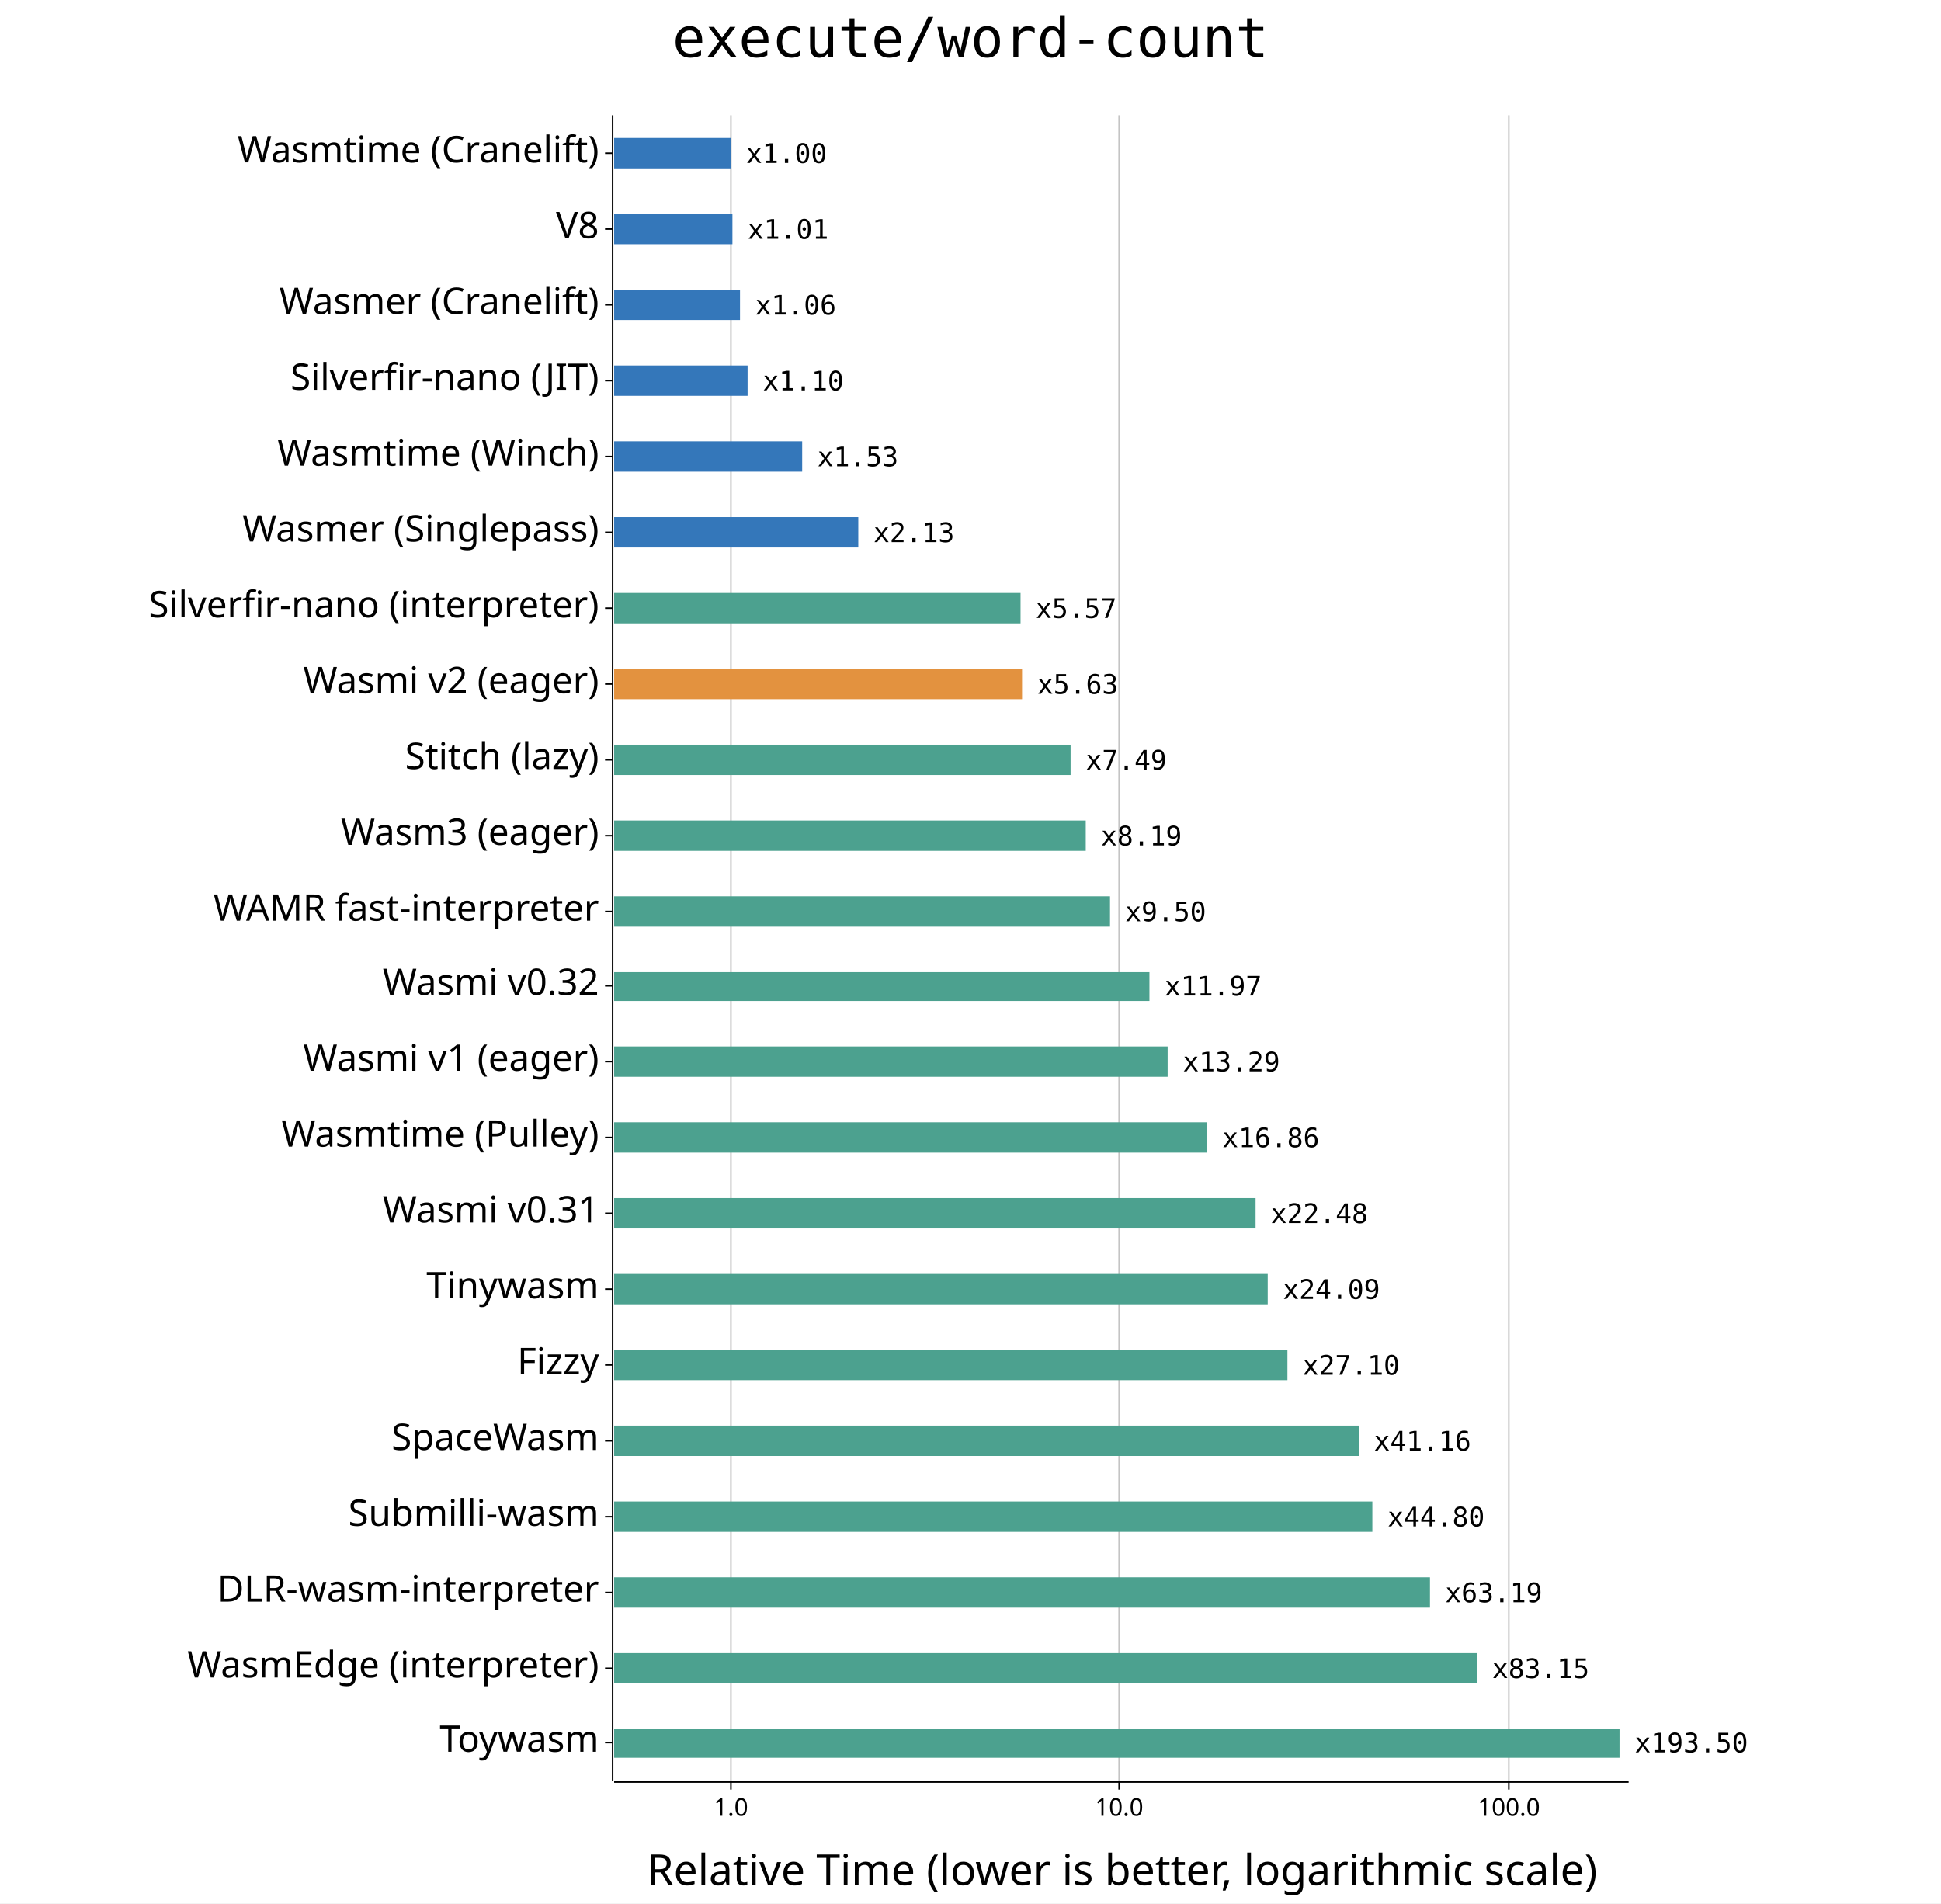
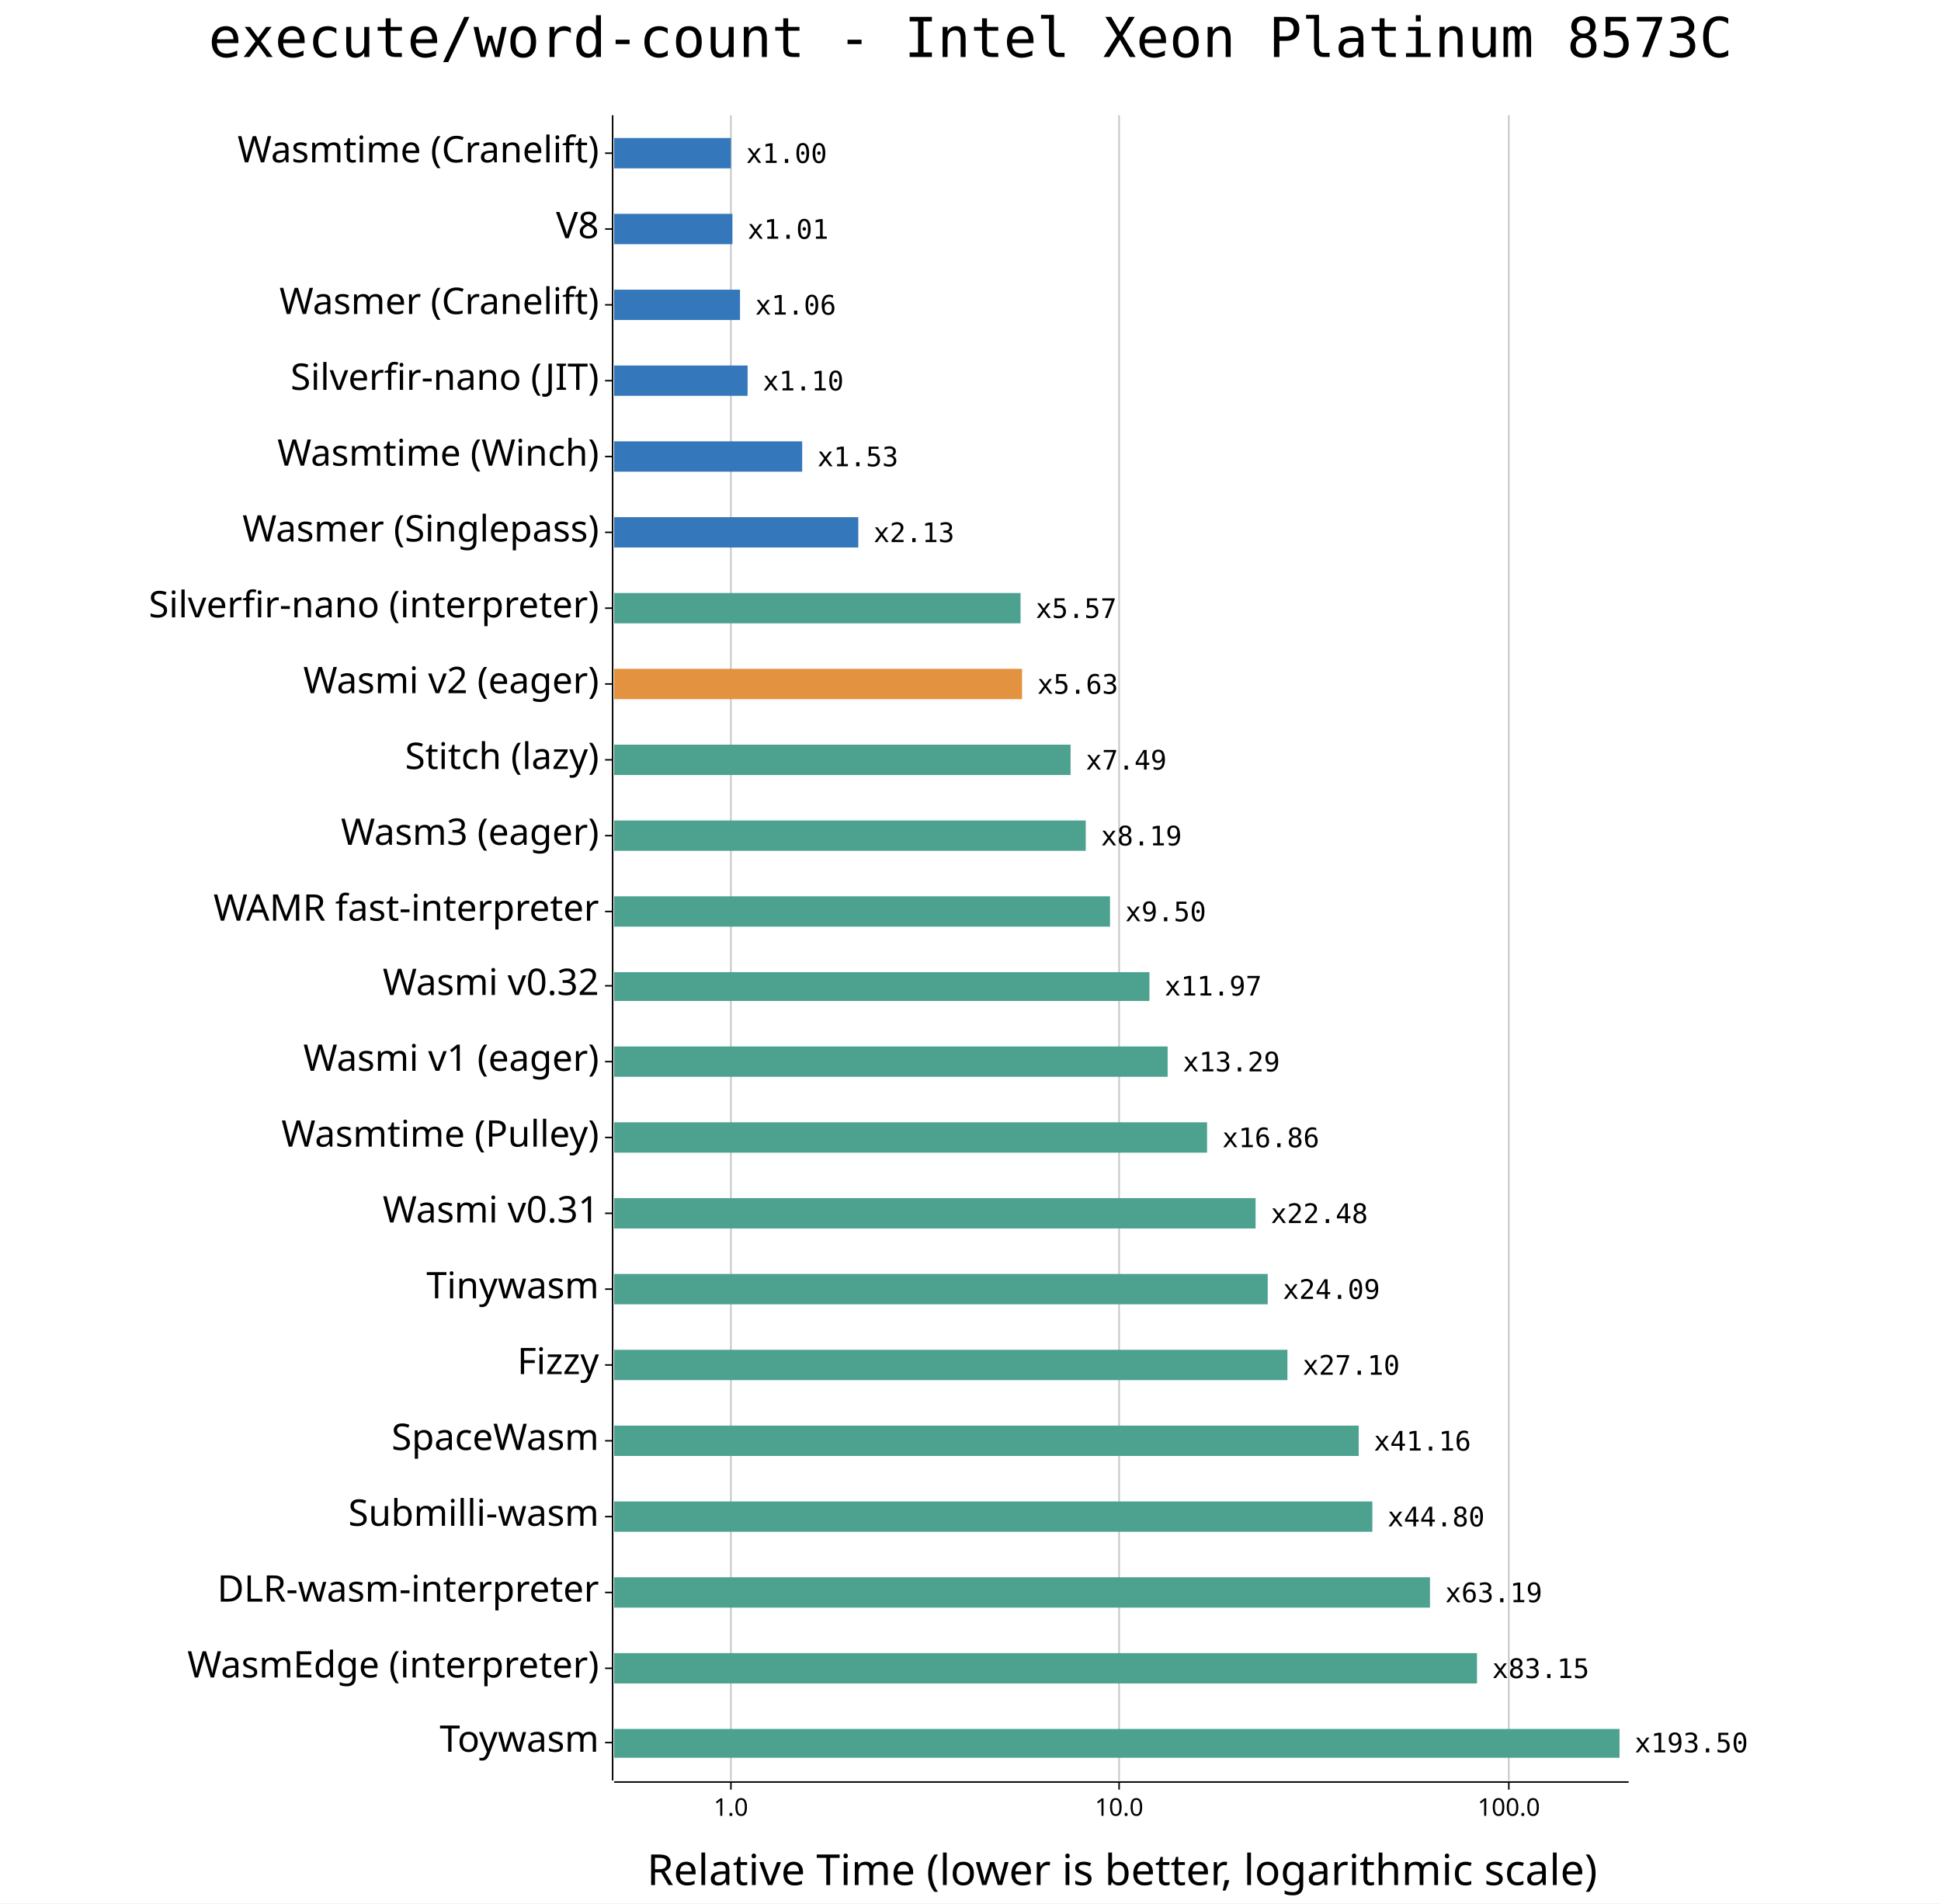
<svg xmlns="http://www.w3.org/2000/svg" width="1280" height="1255" viewBox="0 0 1280 1255">
  <rect x="0" y="0" width="1280" height="1255" opacity="1" fill="#FFFFFF" stroke="none" />
  <text x="640" y="10" dy="0.76em" text-anchor="middle" font-family="monospace" font-size="36.29" opacity="1" fill="#000000">
- execute/word-count
+ execute/word-count - Intel Xeon Platinum 8573C
</text>
  <line opacity="0.1" stroke="#000000" stroke-width="1" x1="482" y1="1174" x2="482" y2="76" />
  <line opacity="0.1" stroke="#000000" stroke-width="1" x1="738" y1="1174" x2="738" y2="76" />
  <line opacity="0.1" stroke="#000000" stroke-width="1" x1="995" y1="1174" x2="995" y2="76" />
  <text x="5" y="625" dy="0.76em" text-anchor="middle" font-family="sans-serif" font-size="28.226" opacity="1" fill="#000000" transform="rotate(270, 5, 625)">

</text>
  <text x="740" y="1250" dy="-0.5ex" text-anchor="middle" font-family="sans-serif" font-size="28.226" opacity="1" fill="#000000">
Relative Time (lower is better, logarithmic scale)
</text>
  <line opacity="0.15" stroke="#000000" stroke-width="1" x1="482" y1="1174" x2="482" y2="76" />
  <line opacity="0.15" stroke="#000000" stroke-width="1" x1="738" y1="1174" x2="738" y2="76" />
  <line opacity="0.15" stroke="#000000" stroke-width="1" x1="995" y1="1174" x2="995" y2="76" />
  <polyline fill="none" opacity="1" stroke="#000000" stroke-width="1" points="404,76 404,1174 " />
  <text x="395" y="1149" dy="0.5ex" text-anchor="end" font-family="sans-serif" font-size="24.194" opacity="1" fill="#000000">
Toywasm
</text>
  <polyline fill="none" opacity="1" stroke="#000000" stroke-width="1" points="399,1149 404,1149 " />
  <text x="395" y="1100" dy="0.5ex" text-anchor="end" font-family="sans-serif" font-size="24.194" opacity="1" fill="#000000">
WasmEdge (interpreter)
</text>
  <polyline fill="none" opacity="1" stroke="#000000" stroke-width="1" points="399,1100 404,1100 " />
  <text x="395" y="1050" dy="0.5ex" text-anchor="end" font-family="sans-serif" font-size="24.194" opacity="1" fill="#000000">
DLR-wasm-interpreter
</text>
  <polyline fill="none" opacity="1" stroke="#000000" stroke-width="1" points="399,1050 404,1050 " />
  <text x="395" y="1000" dy="0.5ex" text-anchor="end" font-family="sans-serif" font-size="24.194" opacity="1" fill="#000000">
Submilli-wasm
</text>
  <polyline fill="none" opacity="1" stroke="#000000" stroke-width="1" points="399,1000 404,1000 " />
  <text x="395" y="950" dy="0.5ex" text-anchor="end" font-family="sans-serif" font-size="24.194" opacity="1" fill="#000000">
SpaceWasm
</text>
  <polyline fill="none" opacity="1" stroke="#000000" stroke-width="1" points="399,950 404,950 " />
  <text x="395" y="900" dy="0.5ex" text-anchor="end" font-family="sans-serif" font-size="24.194" opacity="1" fill="#000000">
Fizzy
</text>
  <polyline fill="none" opacity="1" stroke="#000000" stroke-width="1" points="399,900 404,900 " />
  <text x="395" y="850" dy="0.5ex" text-anchor="end" font-family="sans-serif" font-size="24.194" opacity="1" fill="#000000">
Tinywasm
</text>
  <polyline fill="none" opacity="1" stroke="#000000" stroke-width="1" points="399,850 404,850 " />
  <text x="395" y="800" dy="0.5ex" text-anchor="end" font-family="sans-serif" font-size="24.194" opacity="1" fill="#000000">
Wasmi v0.31
</text>
  <polyline fill="none" opacity="1" stroke="#000000" stroke-width="1" points="399,800 404,800 " />
  <text x="395" y="750" dy="0.5ex" text-anchor="end" font-family="sans-serif" font-size="24.194" opacity="1" fill="#000000">
Wasmtime (Pulley)
</text>
  <polyline fill="none" opacity="1" stroke="#000000" stroke-width="1" points="399,750 404,750 " />
  <text x="395" y="700" dy="0.5ex" text-anchor="end" font-family="sans-serif" font-size="24.194" opacity="1" fill="#000000">
Wasmi v1 (eager)
</text>
  <polyline fill="none" opacity="1" stroke="#000000" stroke-width="1" points="399,700 404,700 " />
  <text x="395" y="650" dy="0.5ex" text-anchor="end" font-family="sans-serif" font-size="24.194" opacity="1" fill="#000000">
Wasmi v0.32
</text>
  <polyline fill="none" opacity="1" stroke="#000000" stroke-width="1" points="399,650 404,650 " />
  <text x="395" y="601" dy="0.5ex" text-anchor="end" font-family="sans-serif" font-size="24.194" opacity="1" fill="#000000">
WAMR fast-interpreter
</text>
  <polyline fill="none" opacity="1" stroke="#000000" stroke-width="1" points="399,601 404,601 " />
  <text x="395" y="551" dy="0.5ex" text-anchor="end" font-family="sans-serif" font-size="24.194" opacity="1" fill="#000000">
Wasm3 (eager)
</text>
  <polyline fill="none" opacity="1" stroke="#000000" stroke-width="1" points="399,551 404,551 " />
  <text x="395" y="501" dy="0.5ex" text-anchor="end" font-family="sans-serif" font-size="24.194" opacity="1" fill="#000000">
Stitch (lazy)
</text>
  <polyline fill="none" opacity="1" stroke="#000000" stroke-width="1" points="399,501 404,501 " />
  <text x="395" y="451" dy="0.5ex" text-anchor="end" font-family="sans-serif" font-size="24.194" opacity="1" fill="#000000">
Wasmi v2 (eager)
</text>
  <polyline fill="none" opacity="1" stroke="#000000" stroke-width="1" points="399,451 404,451 " />
  <text x="395" y="401" dy="0.5ex" text-anchor="end" font-family="sans-serif" font-size="24.194" opacity="1" fill="#000000">
Silverfir-nano (interpreter)
</text>
  <polyline fill="none" opacity="1" stroke="#000000" stroke-width="1" points="399,401 404,401 " />
  <text x="395" y="351" dy="0.5ex" text-anchor="end" font-family="sans-serif" font-size="24.194" opacity="1" fill="#000000">
Wasmer (Singlepass)
</text>
  <polyline fill="none" opacity="1" stroke="#000000" stroke-width="1" points="399,351 404,351 " />
  <text x="395" y="301" dy="0.5ex" text-anchor="end" font-family="sans-serif" font-size="24.194" opacity="1" fill="#000000">
Wasmtime (Winch)
</text>
  <polyline fill="none" opacity="1" stroke="#000000" stroke-width="1" points="399,301 404,301 " />
  <text x="395" y="251" dy="0.5ex" text-anchor="end" font-family="sans-serif" font-size="24.194" opacity="1" fill="#000000">
Silverfir-nano (JIT)
</text>
  <polyline fill="none" opacity="1" stroke="#000000" stroke-width="1" points="399,251 404,251 " />
  <text x="395" y="201" dy="0.5ex" text-anchor="end" font-family="sans-serif" font-size="24.194" opacity="1" fill="#000000">
Wasmer (Cranelift)
</text>
  <polyline fill="none" opacity="1" stroke="#000000" stroke-width="1" points="399,201 404,201 " />
  <text x="395" y="151" dy="0.5ex" text-anchor="end" font-family="sans-serif" font-size="24.194" opacity="1" fill="#000000">
V8
</text>
  <polyline fill="none" opacity="1" stroke="#000000" stroke-width="1" points="399,151 404,151 " />
  <text x="395" y="101" dy="0.5ex" text-anchor="end" font-family="sans-serif" font-size="24.194" opacity="1" fill="#000000">
Wasmtime (Cranelift)
</text>
  <polyline fill="none" opacity="1" stroke="#000000" stroke-width="1" points="399,101 404,101 " />
  <polyline fill="none" opacity="1" stroke="#000000" stroke-width="1" points="405,1175 1074,1175 " />
  <text x="482" y="1185" dy="0.76em" text-anchor="middle" font-family="sans-serif" font-size="16.129" opacity="1" fill="#000000">
1.0
</text>
  <polyline fill="none" opacity="1" stroke="#000000" stroke-width="1" points="482,1175 482,1180 " />
  <text x="738" y="1185" dy="0.76em" text-anchor="middle" font-family="sans-serif" font-size="16.129" opacity="1" fill="#000000">
10.0
</text>
  <polyline fill="none" opacity="1" stroke="#000000" stroke-width="1" points="738,1175 738,1180 " />
  <text x="995" y="1185" dy="0.76em" text-anchor="middle" font-family="sans-serif" font-size="16.129" opacity="1" fill="#000000">
100.0
</text>
  <polyline fill="none" opacity="1" stroke="#000000" stroke-width="1" points="995,1175 995,1180 " />
+   <rect x="405" y="790" width="423" height="20" opacity="1" fill="#4CA18F" stroke="none" />
+   <rect x="405" y="990" width="500" height="20" opacity="1" fill="#4CA18F" stroke="none" />
+   <rect x="405" y="591" width="327" height="20" opacity="1" fill="#4CA18F" stroke="none" />
+   <rect x="405" y="541" width="311" height="20" opacity="1" fill="#4CA18F" stroke="none" />
+   <rect x="405" y="890" width="444" height="20" opacity="1" fill="#4CA18F" stroke="none" />
+   <rect x="405" y="1040" width="538" height="20" opacity="1" fill="#4CA18F" stroke="none" />
+   <rect x="405" y="141" width="78" height="20" opacity="1" fill="#3477BA" stroke="none" />
+   <rect x="405" y="91" width="77" height="20" opacity="1" fill="#3477BA" stroke="none" />
+   <rect x="405" y="690" width="365" height="20" opacity="1" fill="#4CA18F" stroke="none" />
+   <rect x="405" y="740" width="391" height="20" opacity="1" fill="#4CA18F" stroke="none" />
+   <rect x="405" y="641" width="353" height="19" opacity="1" fill="#4CA18F" stroke="none" />
+   <rect x="405" y="940" width="491" height="20" opacity="1" fill="#4CA18F" stroke="none" />
+   <rect x="405" y="241" width="88" height="20" opacity="1" fill="#3477BA" stroke="none" />
  <rect x="405" y="1090" width="569" height="20" opacity="1" fill="#4CA18F" stroke="none" />
+   <rect x="405" y="191" width="83" height="20" opacity="1" fill="#3477BA" stroke="none" />
  <rect x="405" y="840" width="431" height="20" opacity="1" fill="#4CA18F" stroke="none" />
-   <rect x="405" y="141" width="78" height="20" opacity="1" fill="#3477BA" stroke="none" />
-   <rect x="405" y="1040" width="538" height="20" opacity="1" fill="#4CA18F" stroke="none" />
-   <rect x="405" y="890" width="444" height="20" opacity="1" fill="#4CA18F" stroke="none" />
-   <rect x="405" y="591" width="327" height="20" opacity="1" fill="#4CA18F" stroke="none" />
-   <rect x="405" y="690" width="365" height="20" opacity="1" fill="#4CA18F" stroke="none" />
-   <rect x="405" y="641" width="353" height="19" opacity="1" fill="#4CA18F" stroke="none" />
+   <rect x="405" y="491" width="301" height="20" opacity="1" fill="#4CA18F" stroke="none" />
+   <rect x="405" y="391" width="268" height="20" opacity="1" fill="#4CA18F" stroke="none" />
+   <rect x="405" y="291" width="124" height="20" opacity="1" fill="#3477BA" stroke="none" />
  <rect x="405" y="441" width="269" height="20" opacity="1" fill="#E3923F" stroke="none" />
-   <rect x="405" y="191" width="83" height="20" opacity="1" fill="#3477BA" stroke="none" />
-   <rect x="405" y="740" width="391" height="20" opacity="1" fill="#4CA18F" stroke="none" />
-   <rect x="405" y="940" width="491" height="20" opacity="1" fill="#4CA18F" stroke="none" />
-   <rect x="405" y="990" width="500" height="20" opacity="1" fill="#4CA18F" stroke="none" />
+   <rect x="405" y="1140" width="663" height="19" opacity="1" fill="#4CA18F" stroke="none" />
  <rect x="405" y="341" width="161" height="20" opacity="1" fill="#3477BA" stroke="none" />
-   <rect x="405" y="790" width="423" height="20" opacity="1" fill="#4CA18F" stroke="none" />
-   <rect x="405" y="1140" width="663" height="19" opacity="1" fill="#4CA18F" stroke="none" />
-   <rect x="405" y="491" width="301" height="20" opacity="1" fill="#4CA18F" stroke="none" />
-   <rect x="405" y="91" width="77" height="20" opacity="1" fill="#3477BA" stroke="none" />
-   <rect x="405" y="241" width="88" height="20" opacity="1" fill="#3477BA" stroke="none" />
-   <rect x="405" y="391" width="268" height="20" opacity="1" fill="#4CA18F" stroke="none" />
-   <rect x="405" y="541" width="311" height="20" opacity="1" fill="#4CA18F" stroke="none" />
-   <rect x="405" y="291" width="124" height="20" opacity="1" fill="#3477BA" stroke="none" />
  <text x="1078" y="1151" dy="0.5ex" text-anchor="start" font-family="monospace" font-size="17.742" opacity="1" fill="#000000">
x193.50
</text>
  <text x="984" y="1102" dy="0.5ex" text-anchor="start" font-family="monospace" font-size="17.742" opacity="1" fill="#000000">
x83.15
</text>
  <text x="953" y="1052" dy="0.5ex" text-anchor="start" font-family="monospace" font-size="17.742" opacity="1" fill="#000000">
x63.19
</text>
  <text x="915" y="1002" dy="0.5ex" text-anchor="start" font-family="monospace" font-size="17.742" opacity="1" fill="#000000">
x44.80
</text>
  <text x="906" y="952" dy="0.5ex" text-anchor="start" font-family="monospace" font-size="17.742" opacity="1" fill="#000000">
x41.16
</text>
  <text x="859" y="902" dy="0.5ex" text-anchor="start" font-family="monospace" font-size="17.742" opacity="1" fill="#000000">
x27.10
</text>
  <text x="846" y="852" dy="0.5ex" text-anchor="start" font-family="monospace" font-size="17.742" opacity="1" fill="#000000">
x24.09
</text>
  <text x="838" y="802" dy="0.5ex" text-anchor="start" font-family="monospace" font-size="17.742" opacity="1" fill="#000000">
x22.48
</text>
  <text x="806" y="752" dy="0.5ex" text-anchor="start" font-family="monospace" font-size="17.742" opacity="1" fill="#000000">
x16.86
</text>
  <text x="780" y="702" dy="0.5ex" text-anchor="start" font-family="monospace" font-size="17.742" opacity="1" fill="#000000">
x13.29
</text>
  <text x="768" y="652" dy="0.5ex" text-anchor="start" font-family="monospace" font-size="17.742" opacity="1" fill="#000000">
x11.97
</text>
  <text x="742" y="603" dy="0.5ex" text-anchor="start" font-family="monospace" font-size="17.742" opacity="1" fill="#000000">
x9.50
</text>
  <text x="726" y="553" dy="0.5ex" text-anchor="start" font-family="monospace" font-size="17.742" opacity="1" fill="#000000">
x8.19
</text>
  <text x="716" y="503" dy="0.5ex" text-anchor="start" font-family="monospace" font-size="17.742" opacity="1" fill="#000000">
x7.49
</text>
  <text x="684" y="453" dy="0.5ex" text-anchor="start" font-family="monospace" font-size="17.742" opacity="1" fill="#000000">
x5.63
</text>
  <text x="683" y="403" dy="0.5ex" text-anchor="start" font-family="monospace" font-size="17.742" opacity="1" fill="#000000">
x5.57
</text>
  <text x="576" y="353" dy="0.5ex" text-anchor="start" font-family="monospace" font-size="17.742" opacity="1" fill="#000000">
x2.13
</text>
  <text x="539" y="303" dy="0.5ex" text-anchor="start" font-family="monospace" font-size="17.742" opacity="1" fill="#000000">
x1.53
</text>
  <text x="503" y="253" dy="0.5ex" text-anchor="start" font-family="monospace" font-size="17.742" opacity="1" fill="#000000">
x1.10
</text>
  <text x="498" y="203" dy="0.5ex" text-anchor="start" font-family="monospace" font-size="17.742" opacity="1" fill="#000000">
x1.06
</text>
  <text x="493" y="153" dy="0.5ex" text-anchor="start" font-family="monospace" font-size="17.742" opacity="1" fill="#000000">
x1.01
</text>
  <text x="492" y="103" dy="0.5ex" text-anchor="start" font-family="monospace" font-size="17.742" opacity="1" fill="#000000">
x1.00
</text>
</svg>
